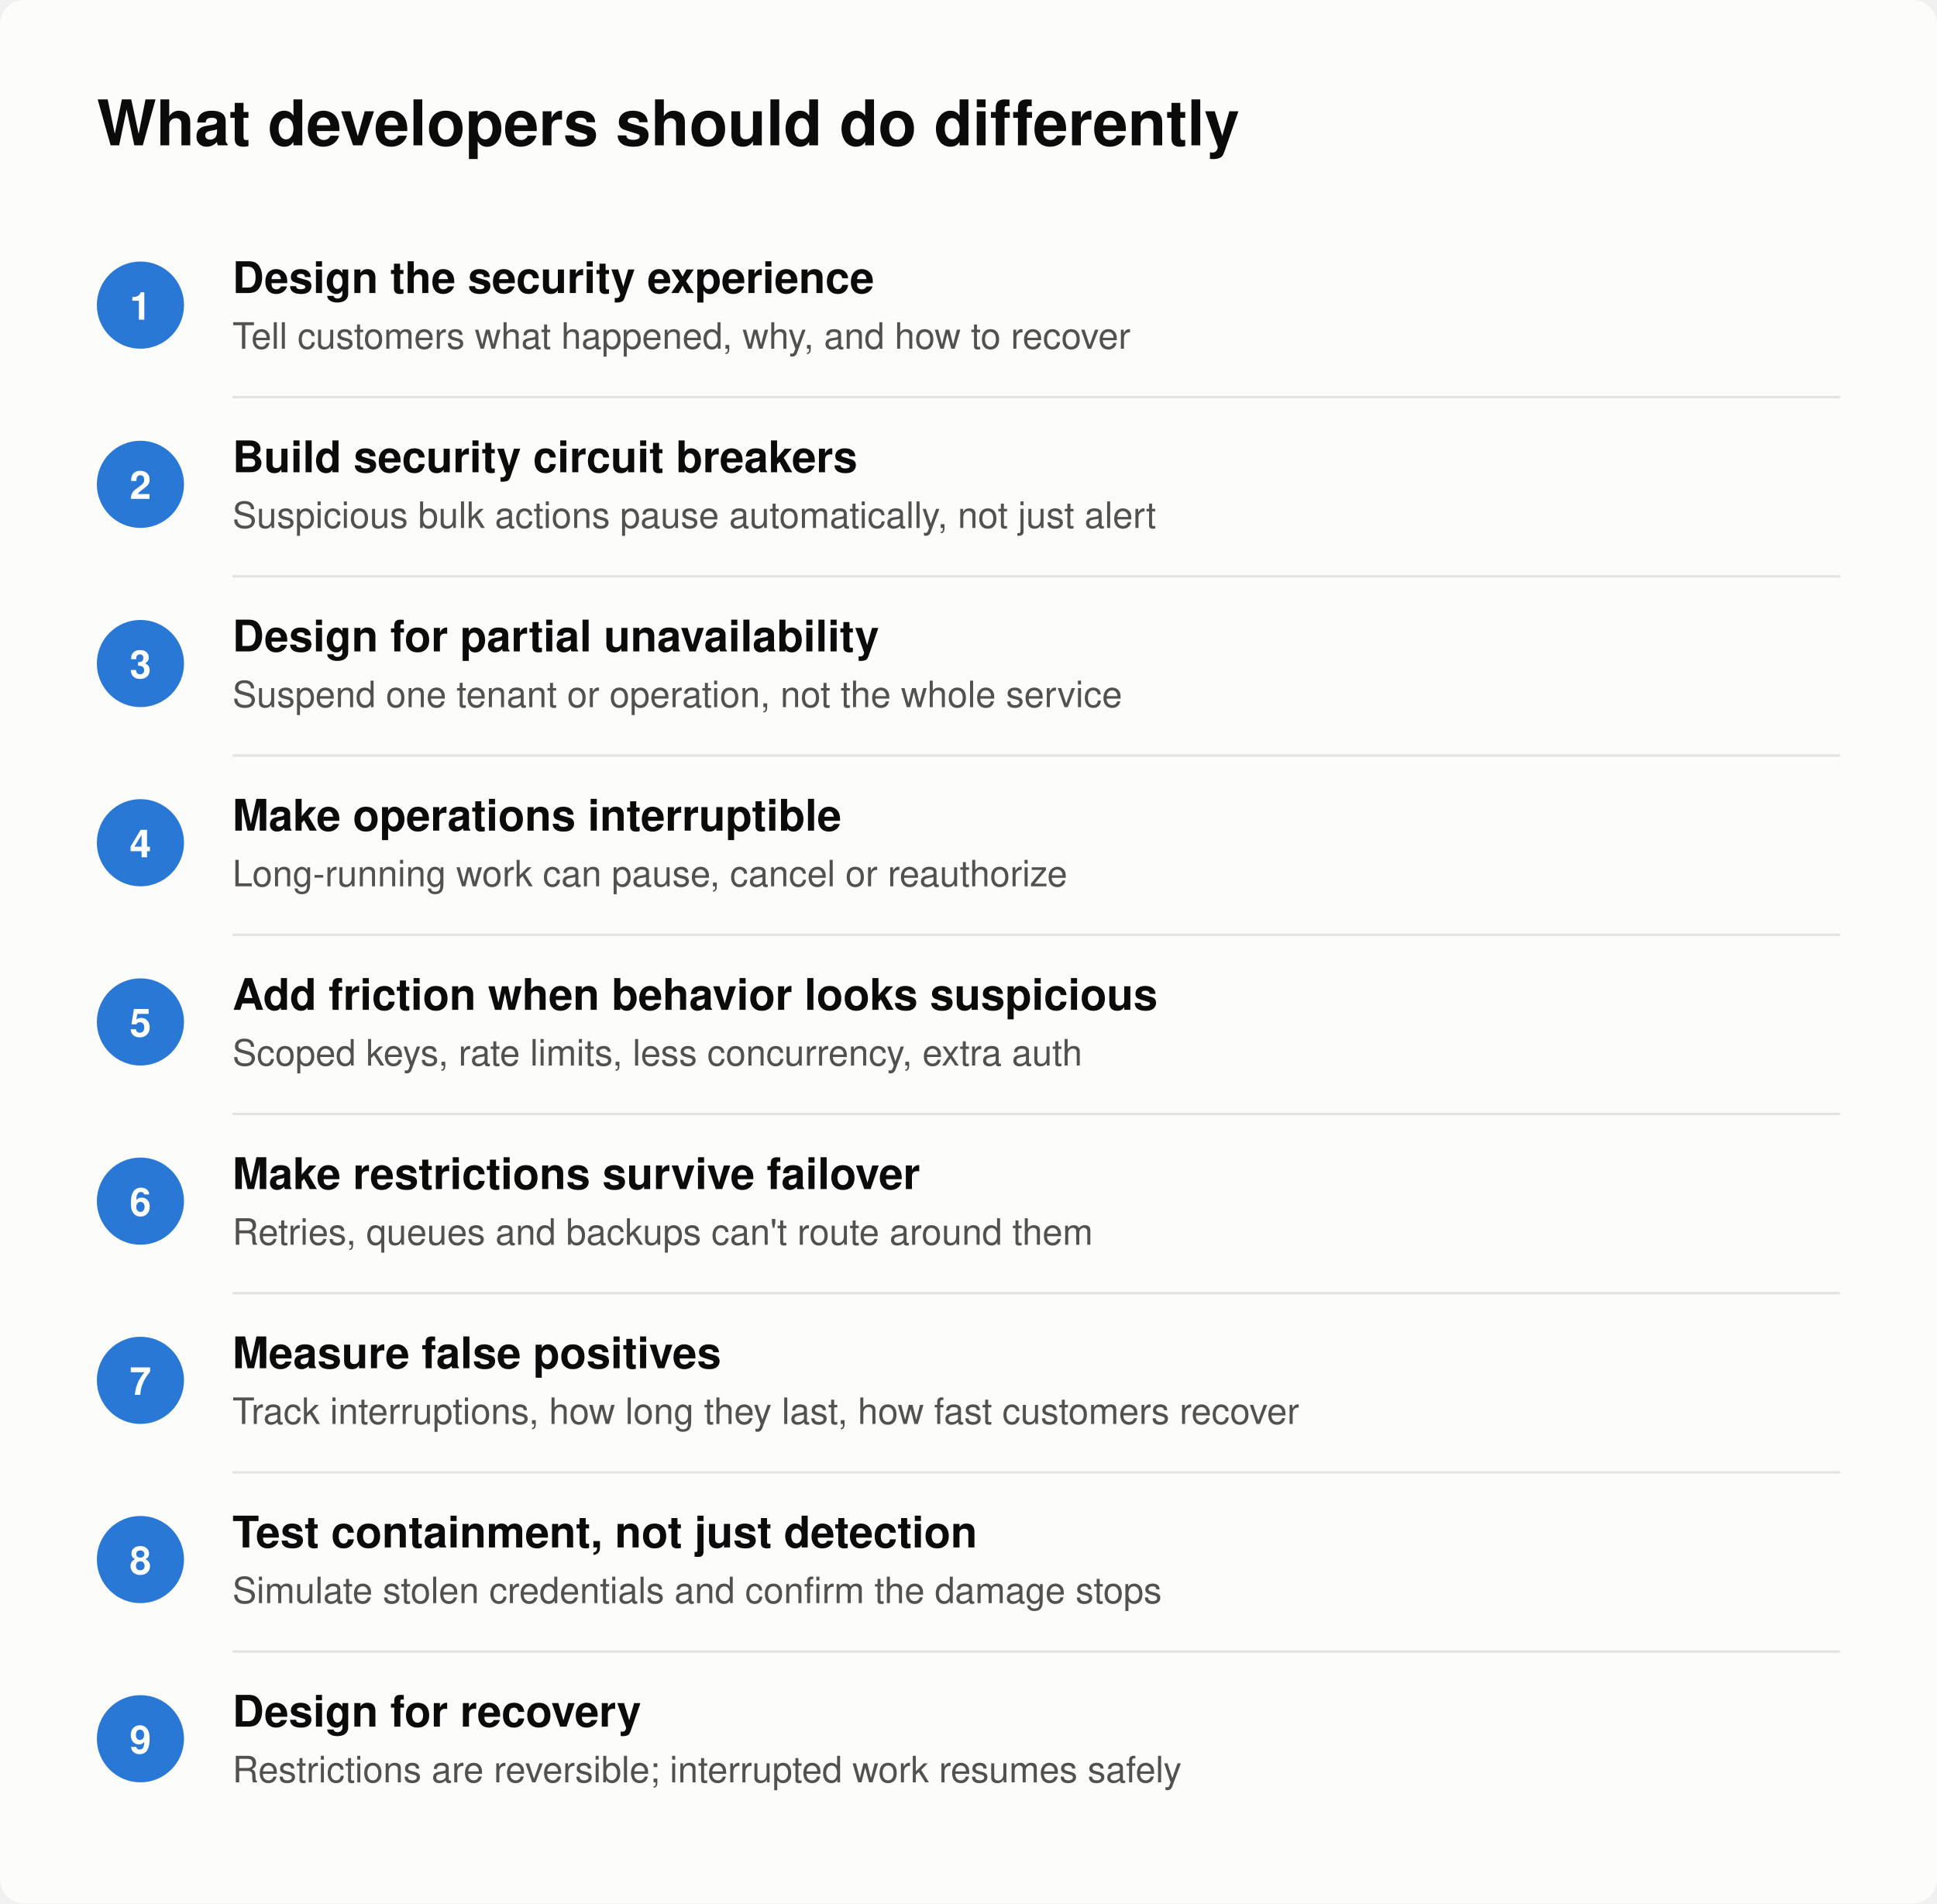
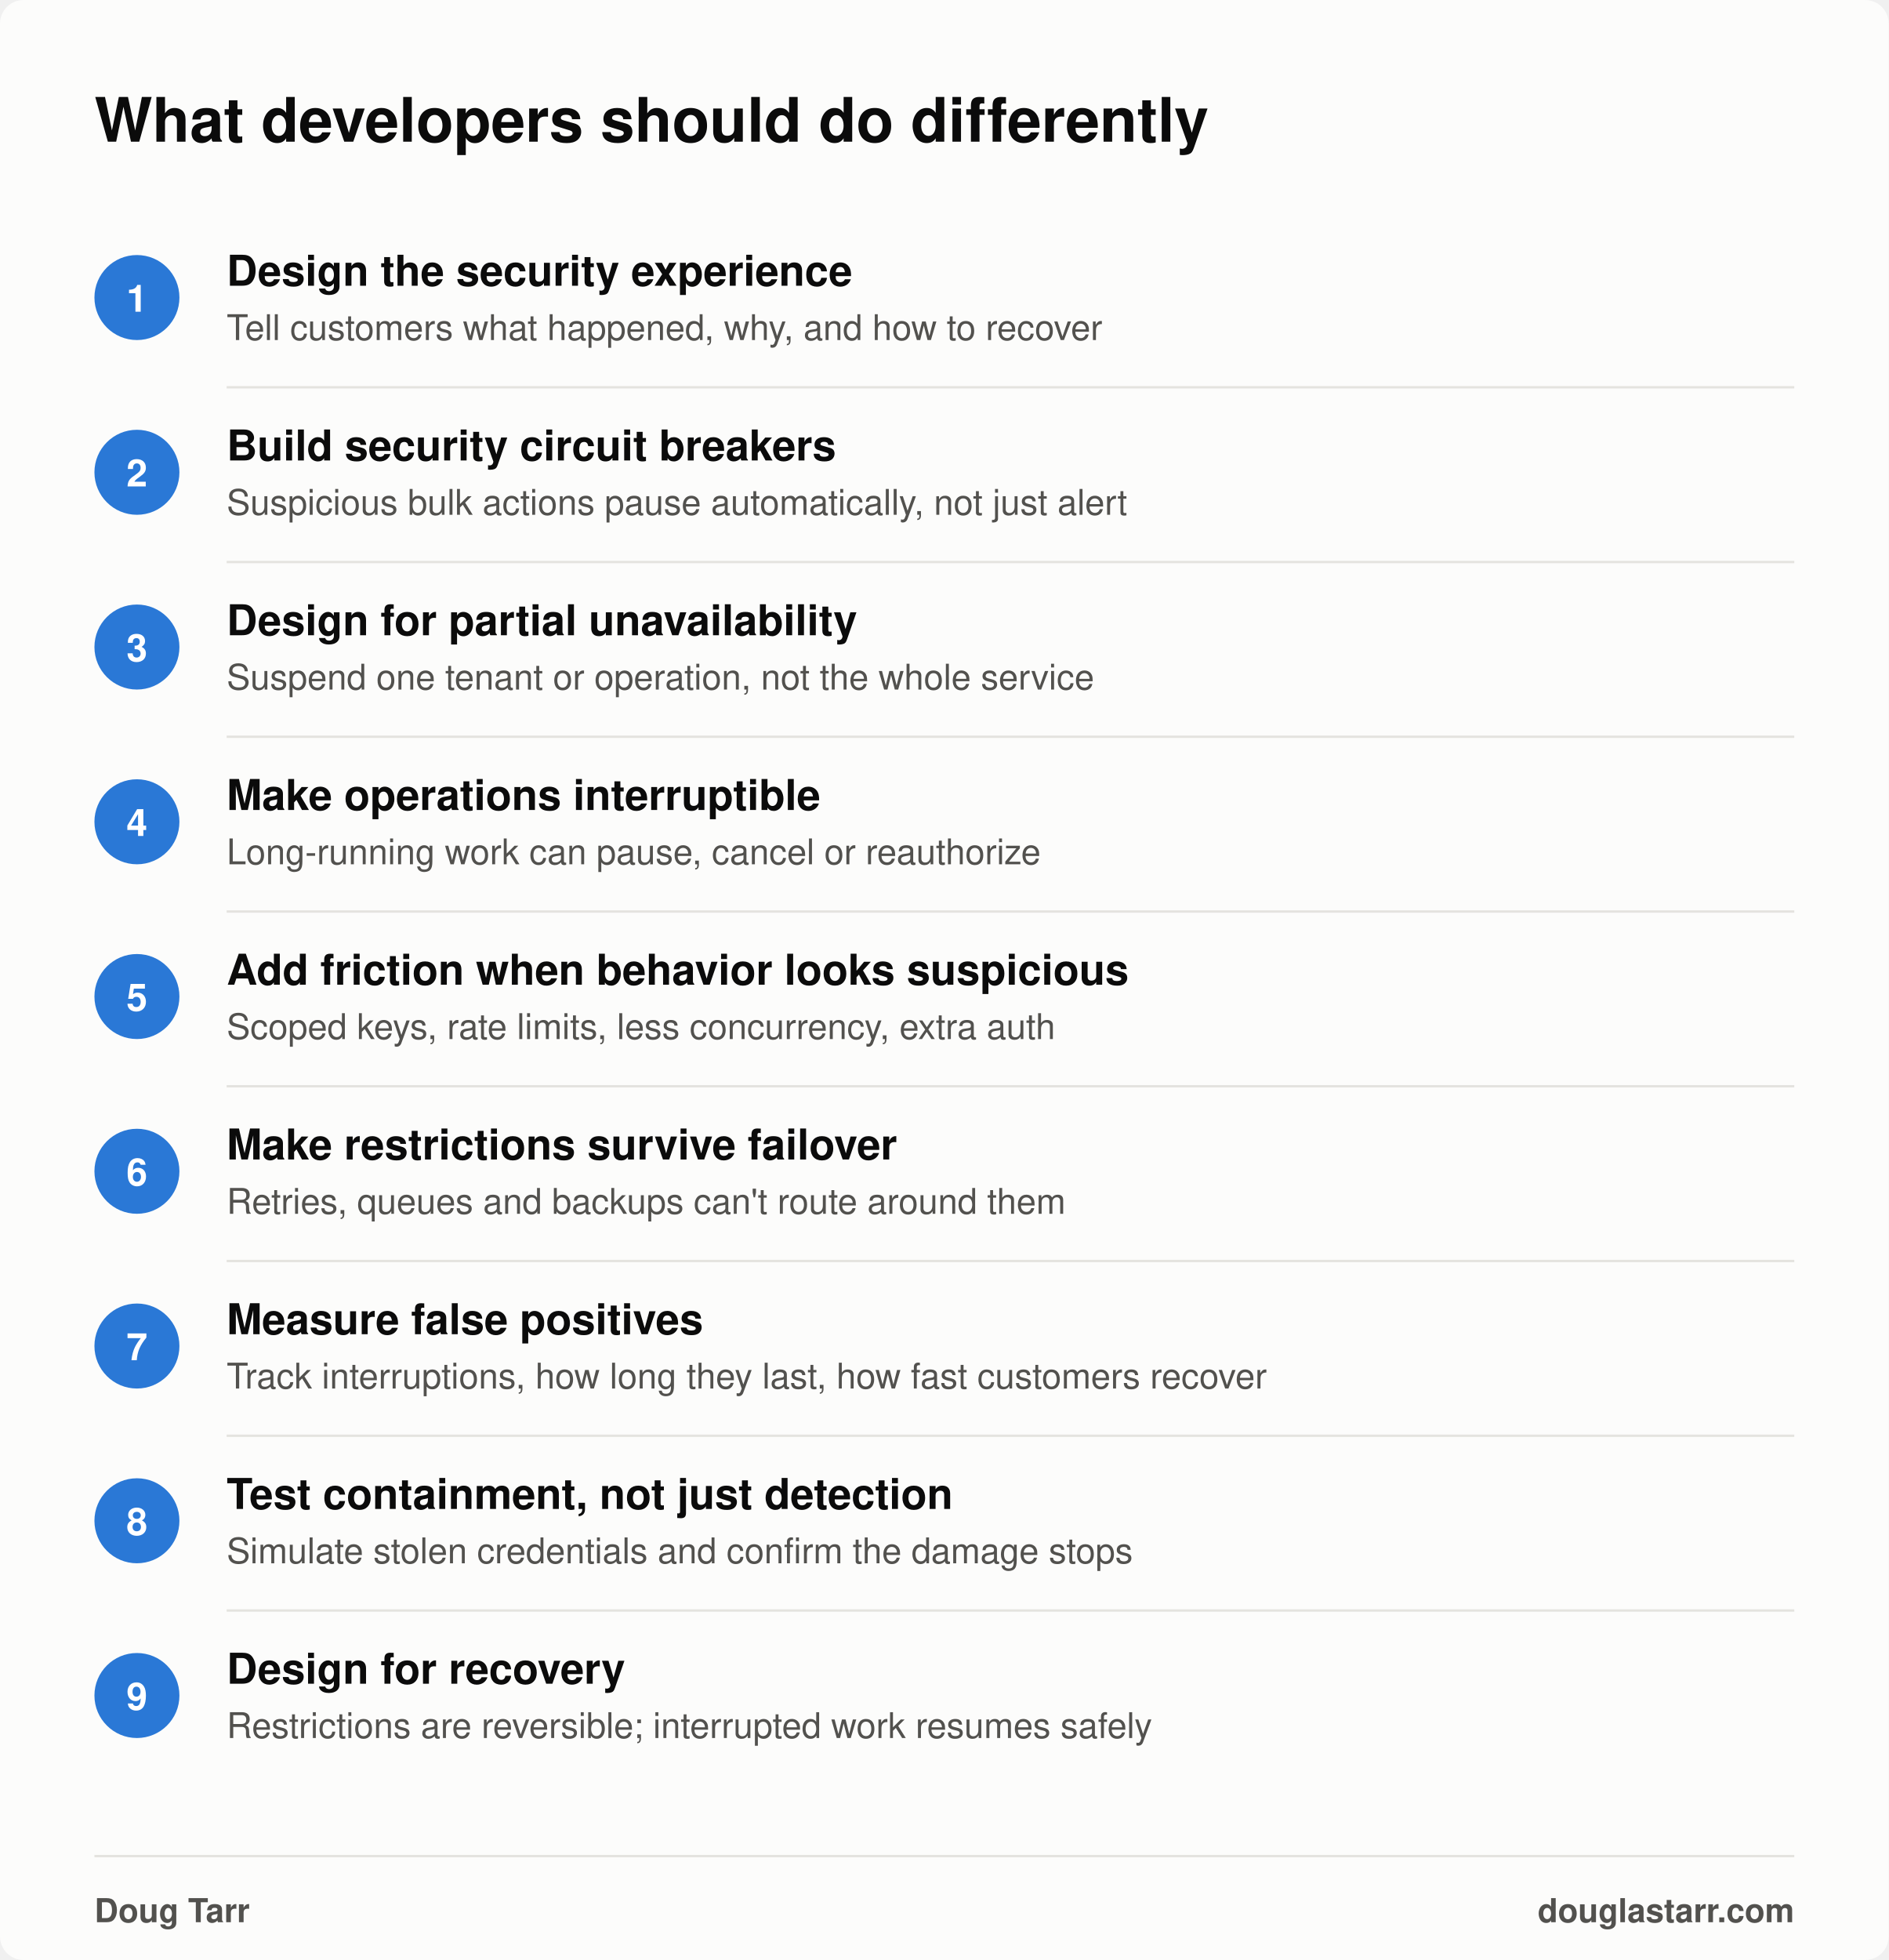
- <svg xmlns="http://www.w3.org/2000/svg" viewBox="0 0 800 786" width="800" height="786" role="img" aria-labelledby="t d">
+ <svg xmlns="http://www.w3.org/2000/svg" viewBox="0 0 800 830" width="800" height="830" role="img" aria-labelledby="t d">
  <style>
.bg{fill:#fcfcfb} .num{fill:#2a78d6} .numt{fill:#ffffff;font:700 16px -apple-system, "Segoe UI", Helvetica, Arial, sans-serif}
.t1{fill:#0b0b0b;font:700 26px -apple-system, "Segoe UI", Helvetica, Arial, sans-serif} .h{fill:#0b0b0b;font:600 18px -apple-system, "Segoe UI", Helvetica, Arial, sans-serif} .d{fill:#52514e;font:15px -apple-system, "Segoe UI", Helvetica, Arial, sans-serif}
- .rule{stroke:#e4e3df;stroke-width:1}
- @media (prefers-color-scheme: dark){ .bg{fill:#1a1a19} .num{fill:#3987e5} .t1,.h{fill:#f0efec} .d{fill:#c3c2b7} .rule{stroke:#33332f} }
+ .foot{fill:#52514e;font:600 14px -apple-system, "Segoe UI", Helvetica, Arial, sans-serif} .rule{stroke:#e4e3df;stroke-width:1}
+ @media (prefers-color-scheme: dark){ .bg{fill:#1a1a19} .num{fill:#3987e5} .t1,.h{fill:#f0efec} .d,.foot{fill:#c3c2b7} .rule{stroke:#33332f} }
</style>
-   <rect class="bg" width="800" height="786" rx="10" />
+   <rect class="bg" width="800" height="830" rx="10" />
  <text class="t1" x="40" y="60">What developers should do differently</text>
  <circle class="num" cx="58" cy="126" r="18" />
  <text class="numt" x="58" y="132" text-anchor="middle">1</text>
  <text class="h" x="96" y="121">Design the security experience</text>
  <text class="d" x="96" y="144">Tell customers what happened, why, and how to recover</text>
  <line class="rule" x1="96" x2="760" y1="164" y2="164" />
  <circle class="num" cx="58" cy="200" r="18" />
  <text class="numt" x="58" y="206" text-anchor="middle">2</text>
  <text class="h" x="96" y="195">Build security circuit breakers</text>
  <text class="d" x="96" y="218">Suspicious bulk actions pause automatically, not just alert</text>
  <line class="rule" x1="96" x2="760" y1="238" y2="238" />
  <circle class="num" cx="58" cy="274" r="18" />
  <text class="numt" x="58" y="280" text-anchor="middle">3</text>
  <text class="h" x="96" y="269">Design for partial unavailability</text>
  <text class="d" x="96" y="292">Suspend one tenant or operation, not the whole service</text>
  <line class="rule" x1="96" x2="760" y1="312" y2="312" />
  <circle class="num" cx="58" cy="348" r="18" />
  <text class="numt" x="58" y="354" text-anchor="middle">4</text>
  <text class="h" x="96" y="343">Make operations interruptible</text>
  <text class="d" x="96" y="366">Long-running work can pause, cancel or reauthorize</text>
  <line class="rule" x1="96" x2="760" y1="386" y2="386" />
  <circle class="num" cx="58" cy="422" r="18" />
  <text class="numt" x="58" y="428" text-anchor="middle">5</text>
  <text class="h" x="96" y="417">Add friction when behavior looks suspicious</text>
  <text class="d" x="96" y="440">Scoped keys, rate limits, less concurrency, extra auth</text>
  <line class="rule" x1="96" x2="760" y1="460" y2="460" />
  <circle class="num" cx="58" cy="496" r="18" />
  <text class="numt" x="58" y="502" text-anchor="middle">6</text>
  <text class="h" x="96" y="491">Make restrictions survive failover</text>
  <text class="d" x="96" y="514">Retries, queues and backups can't route around them</text>
  <line class="rule" x1="96" x2="760" y1="534" y2="534" />
  <circle class="num" cx="58" cy="570" r="18" />
  <text class="numt" x="58" y="576" text-anchor="middle">7</text>
  <text class="h" x="96" y="565">Measure false positives</text>
  <text class="d" x="96" y="588">Track interruptions, how long they last, how fast customers recover</text>
  <line class="rule" x1="96" x2="760" y1="608" y2="608" />
  <circle class="num" cx="58" cy="644" r="18" />
  <text class="numt" x="58" y="650" text-anchor="middle">8</text>
  <text class="h" x="96" y="639">Test containment, not just detection</text>
  <text class="d" x="96" y="662">Simulate stolen credentials and confirm the damage stops</text>
  <line class="rule" x1="96" x2="760" y1="682" y2="682" />
  <circle class="num" cx="58" cy="718" r="18" />
  <text class="numt" x="58" y="724" text-anchor="middle">9</text>
  <text class="h" x="96" y="713">Design for recovery</text>
  <text class="d" x="96" y="736">Restrictions are reversible; interrupted work resumes safely</text>
+   <line class="rule" x1="40" x2="760" y1="786" y2="786" />
+   <text class="foot" x="40" y="814">Doug Tarr</text>
+   <text class="foot" x="760" y="814" text-anchor="end">douglastarr.com</text>
</svg>
